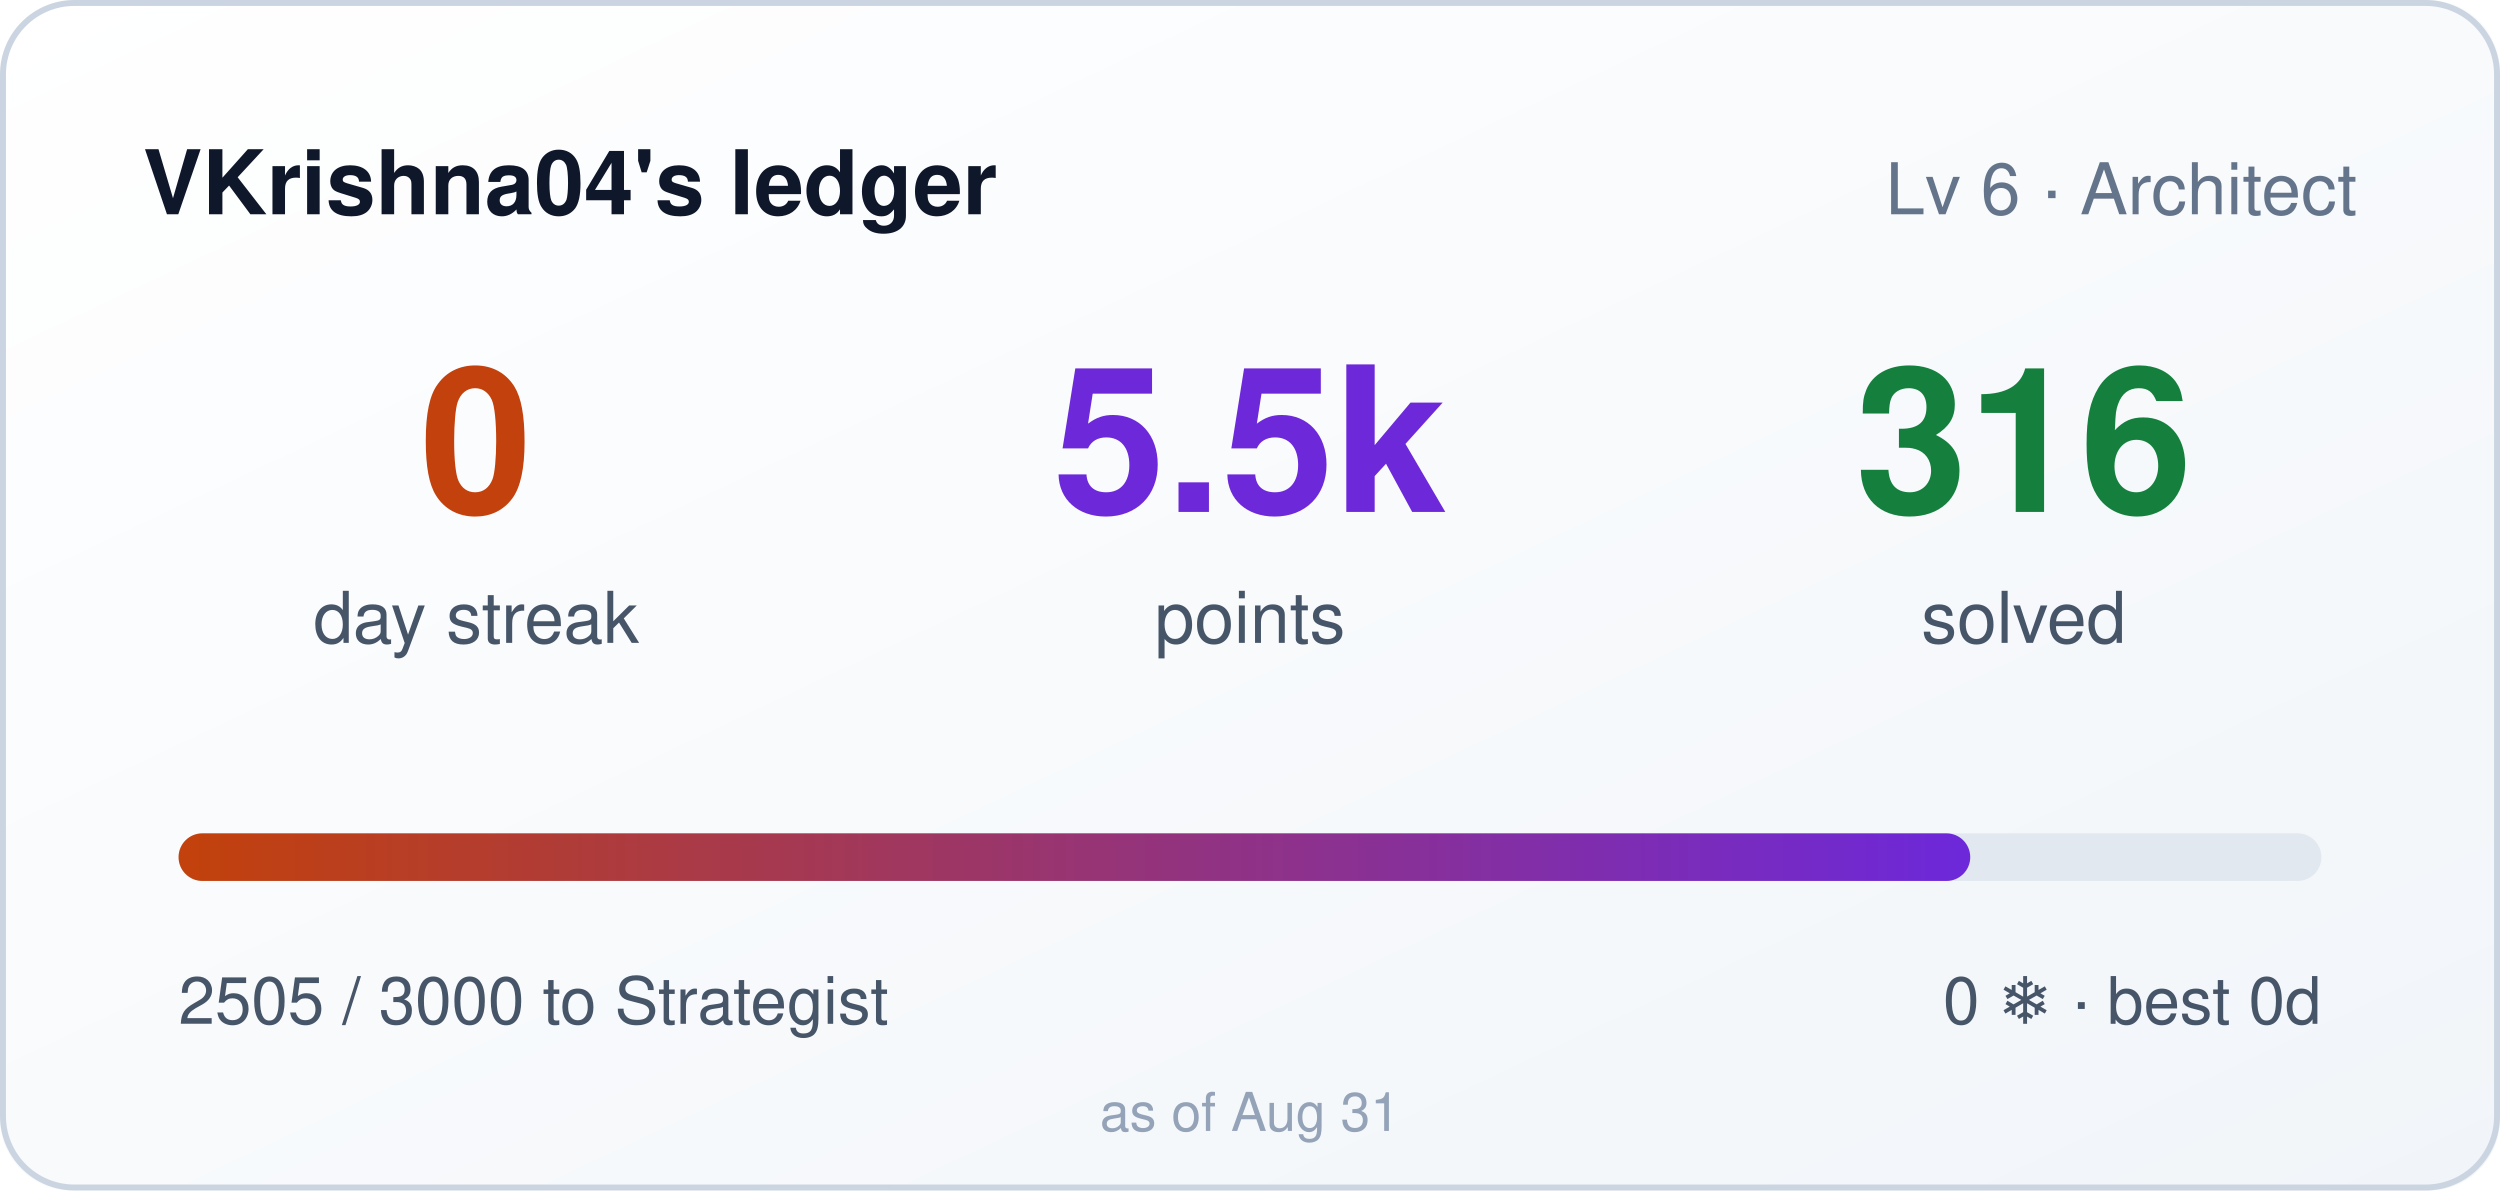
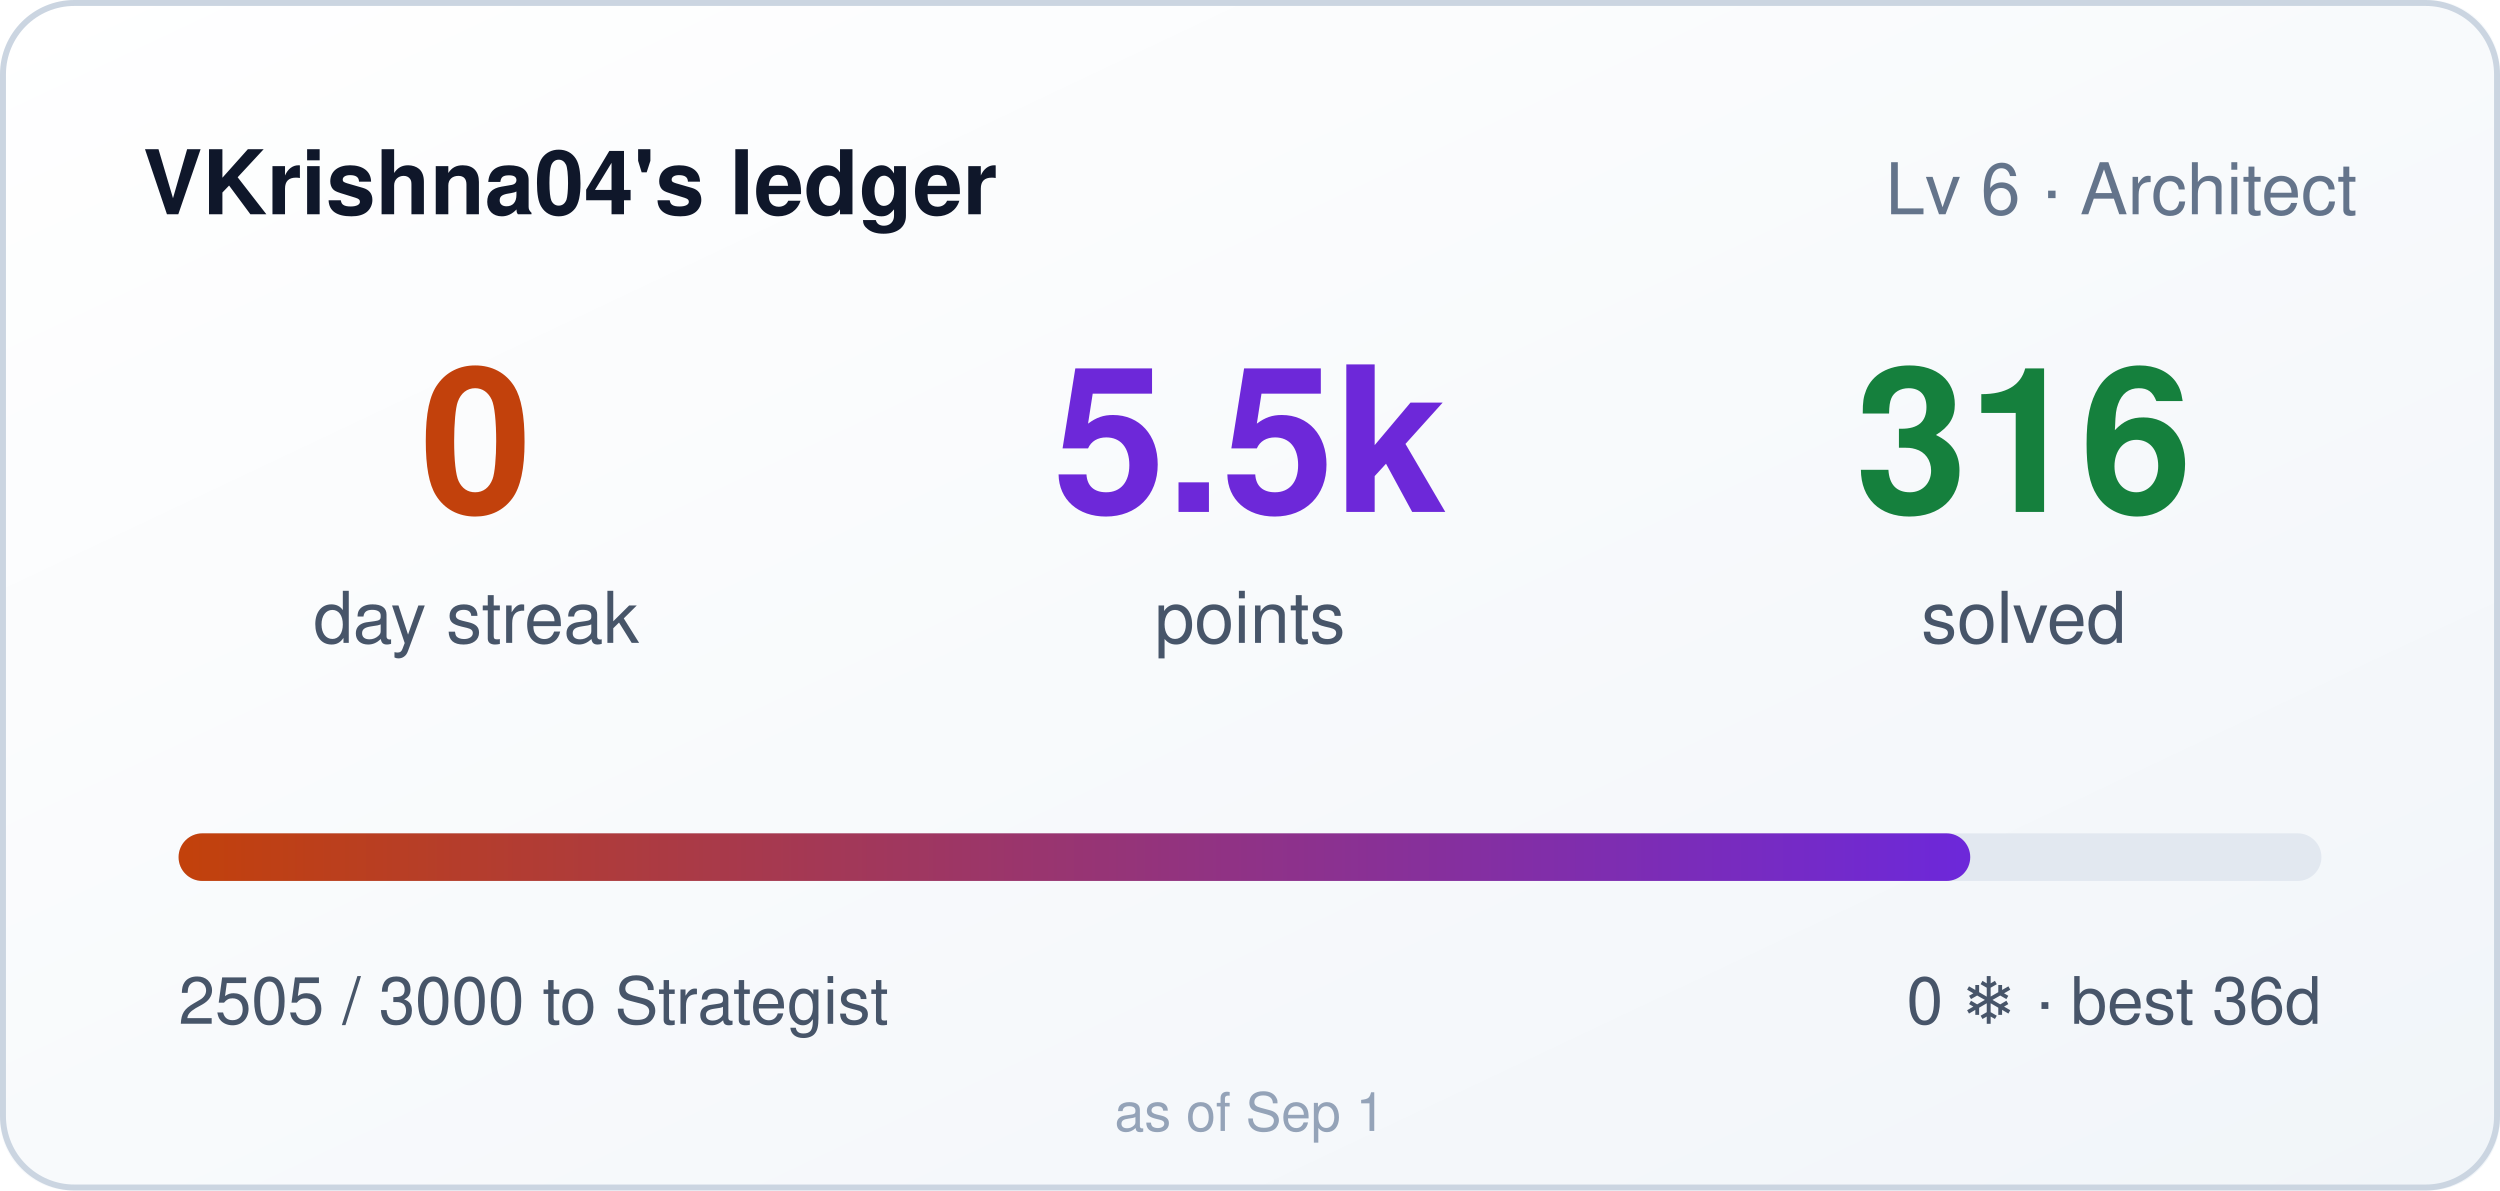
<svg xmlns="http://www.w3.org/2000/svg" width="420" height="200" role="img" aria-label="VKrishna04's ledger: 0 day streak, 5505 points">
  <style>
    .bar,.n{transform-box:fill-box}
    .bar{transform-origin:left center}
    @media (prefers-reduced-motion: no-preference){
      .bar{animation:cl-grow .9s cubic-bezier(.22,1,.36,1) both}
      .n{animation:cl-rise .5s ease-out both}
      .n2{animation-delay:.08s}
      .n3{animation-delay:.16s}
    }
    @keyframes cl-grow{from{transform:scaleX(0)}to{transform:scaleX(1)}}
    @keyframes cl-rise{from{opacity:0;transform:translateY(6px)}to{opacity:1;transform:none}}
  </style>
  <defs>
    <linearGradient id="bg" x1="0" y1="0" x2="1" y2="1">
      <stop offset="0" stop-color="#ffffff" />
      <stop offset="1" stop-color="#f1f5f9" />
    </linearGradient>
    <linearGradient id="bar" x1="0" y1="0" x2="1" y2="0">
      <stop offset="0" stop-color="#c2410c" />
      <stop offset="1" stop-color="#6d28d9" />
    </linearGradient>
  </defs>
  <rect width="420" height="200" rx="12" fill="url(#bg)" />
  <rect x="0.5" y="0.5" width="419" height="199" rx="12" fill="none" stroke="#cbd5e1" />
  <text x="24" y="36" fill="#0f172a" font-size="15" font-weight="600" font-family="Segoe UI,Helvetica,Arial,sans-serif">VKrishna04's ledger</text>
  <text x="396" y="36" fill="#64748b" font-size="12" text-anchor="end" font-family="Segoe UI,Helvetica,Arial,sans-serif">Lv 6 · Architect</text>
  <g font-family="Segoe UI,Helvetica,Arial,sans-serif">
    <text class="n n1" x="80" y="86" fill="#c2410c" font-size="34" font-weight="700" text-anchor="middle">0</text>
    <text x="80" y="108" fill="#475569" font-size="12" text-anchor="middle">day streak</text>
    <text class="n n2" x="210" y="86" fill="#6d28d9" font-size="34" font-weight="700" text-anchor="middle">5.5k</text>
    <text x="210" y="108" fill="#475569" font-size="12" text-anchor="middle">points</text>
    <text class="n n3" x="340" y="86" fill="#15803d" font-size="34" font-weight="700" text-anchor="middle">316</text>
    <text x="340" y="108" fill="#475569" font-size="12" text-anchor="middle">solved</text>
  </g>
  <rect x="30" y="140" width="360" height="8" rx="4" fill="#e2e8f0" />
  <rect class="bar" x="30" y="140" width="301" height="8" rx="4" fill="url(#bar)" />
  <text x="30" y="172" fill="#475569" font-size="11" font-family="Segoe UI,Helvetica,Arial,sans-serif">2505 / 3000 to Strategist</text>
-   <text x="390" y="172" fill="#475569" font-size="11" text-anchor="end" font-family="Segoe UI,Helvetica,Arial,sans-serif">0 ❄ · best 0d</text>
-   <text x="210" y="190" fill="#94a3b8" font-size="9" text-anchor="middle" font-family="Segoe UI,Helvetica,Arial,sans-serif">as of Aug 31</text>
+   <text x="390" y="172" fill="#475569" font-size="11" text-anchor="end" font-family="Segoe UI,Helvetica,Arial,sans-serif">0 ❄ · best 36d</text>
+   <text x="210" y="190" fill="#94a3b8" font-size="9" text-anchor="middle" font-family="Segoe UI,Helvetica,Arial,sans-serif">as of Sep 1</text>
</svg>
